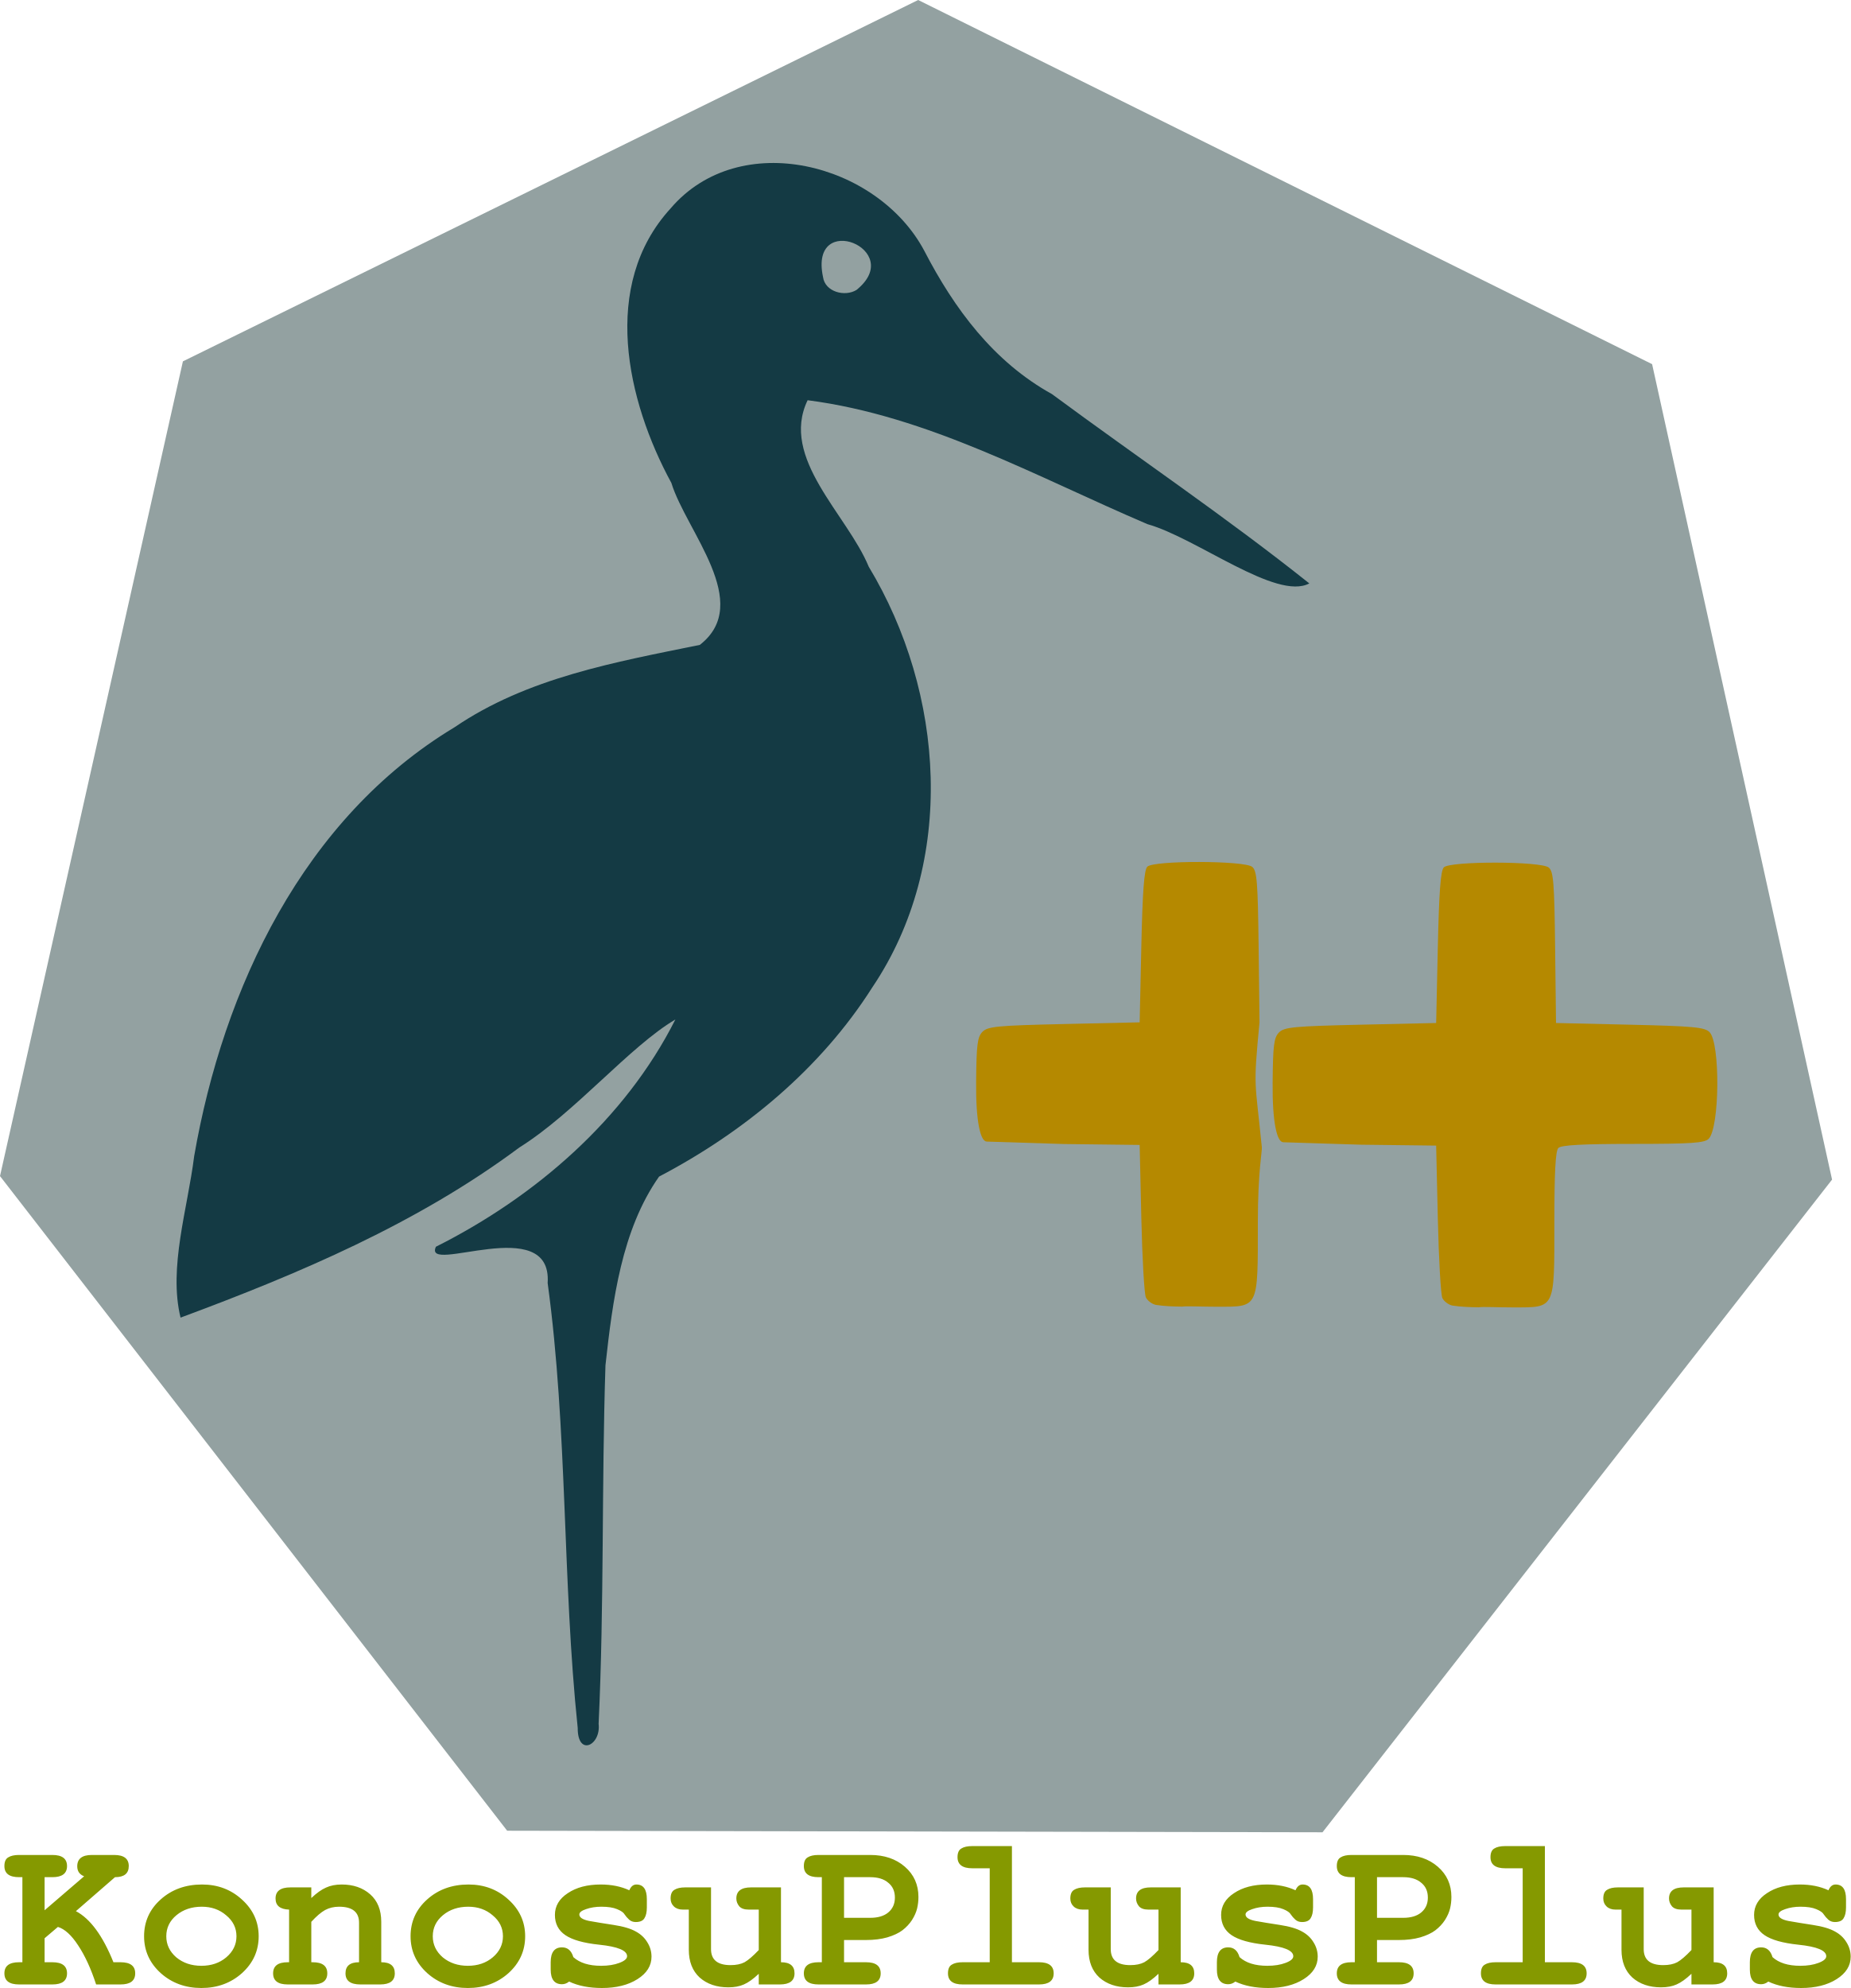
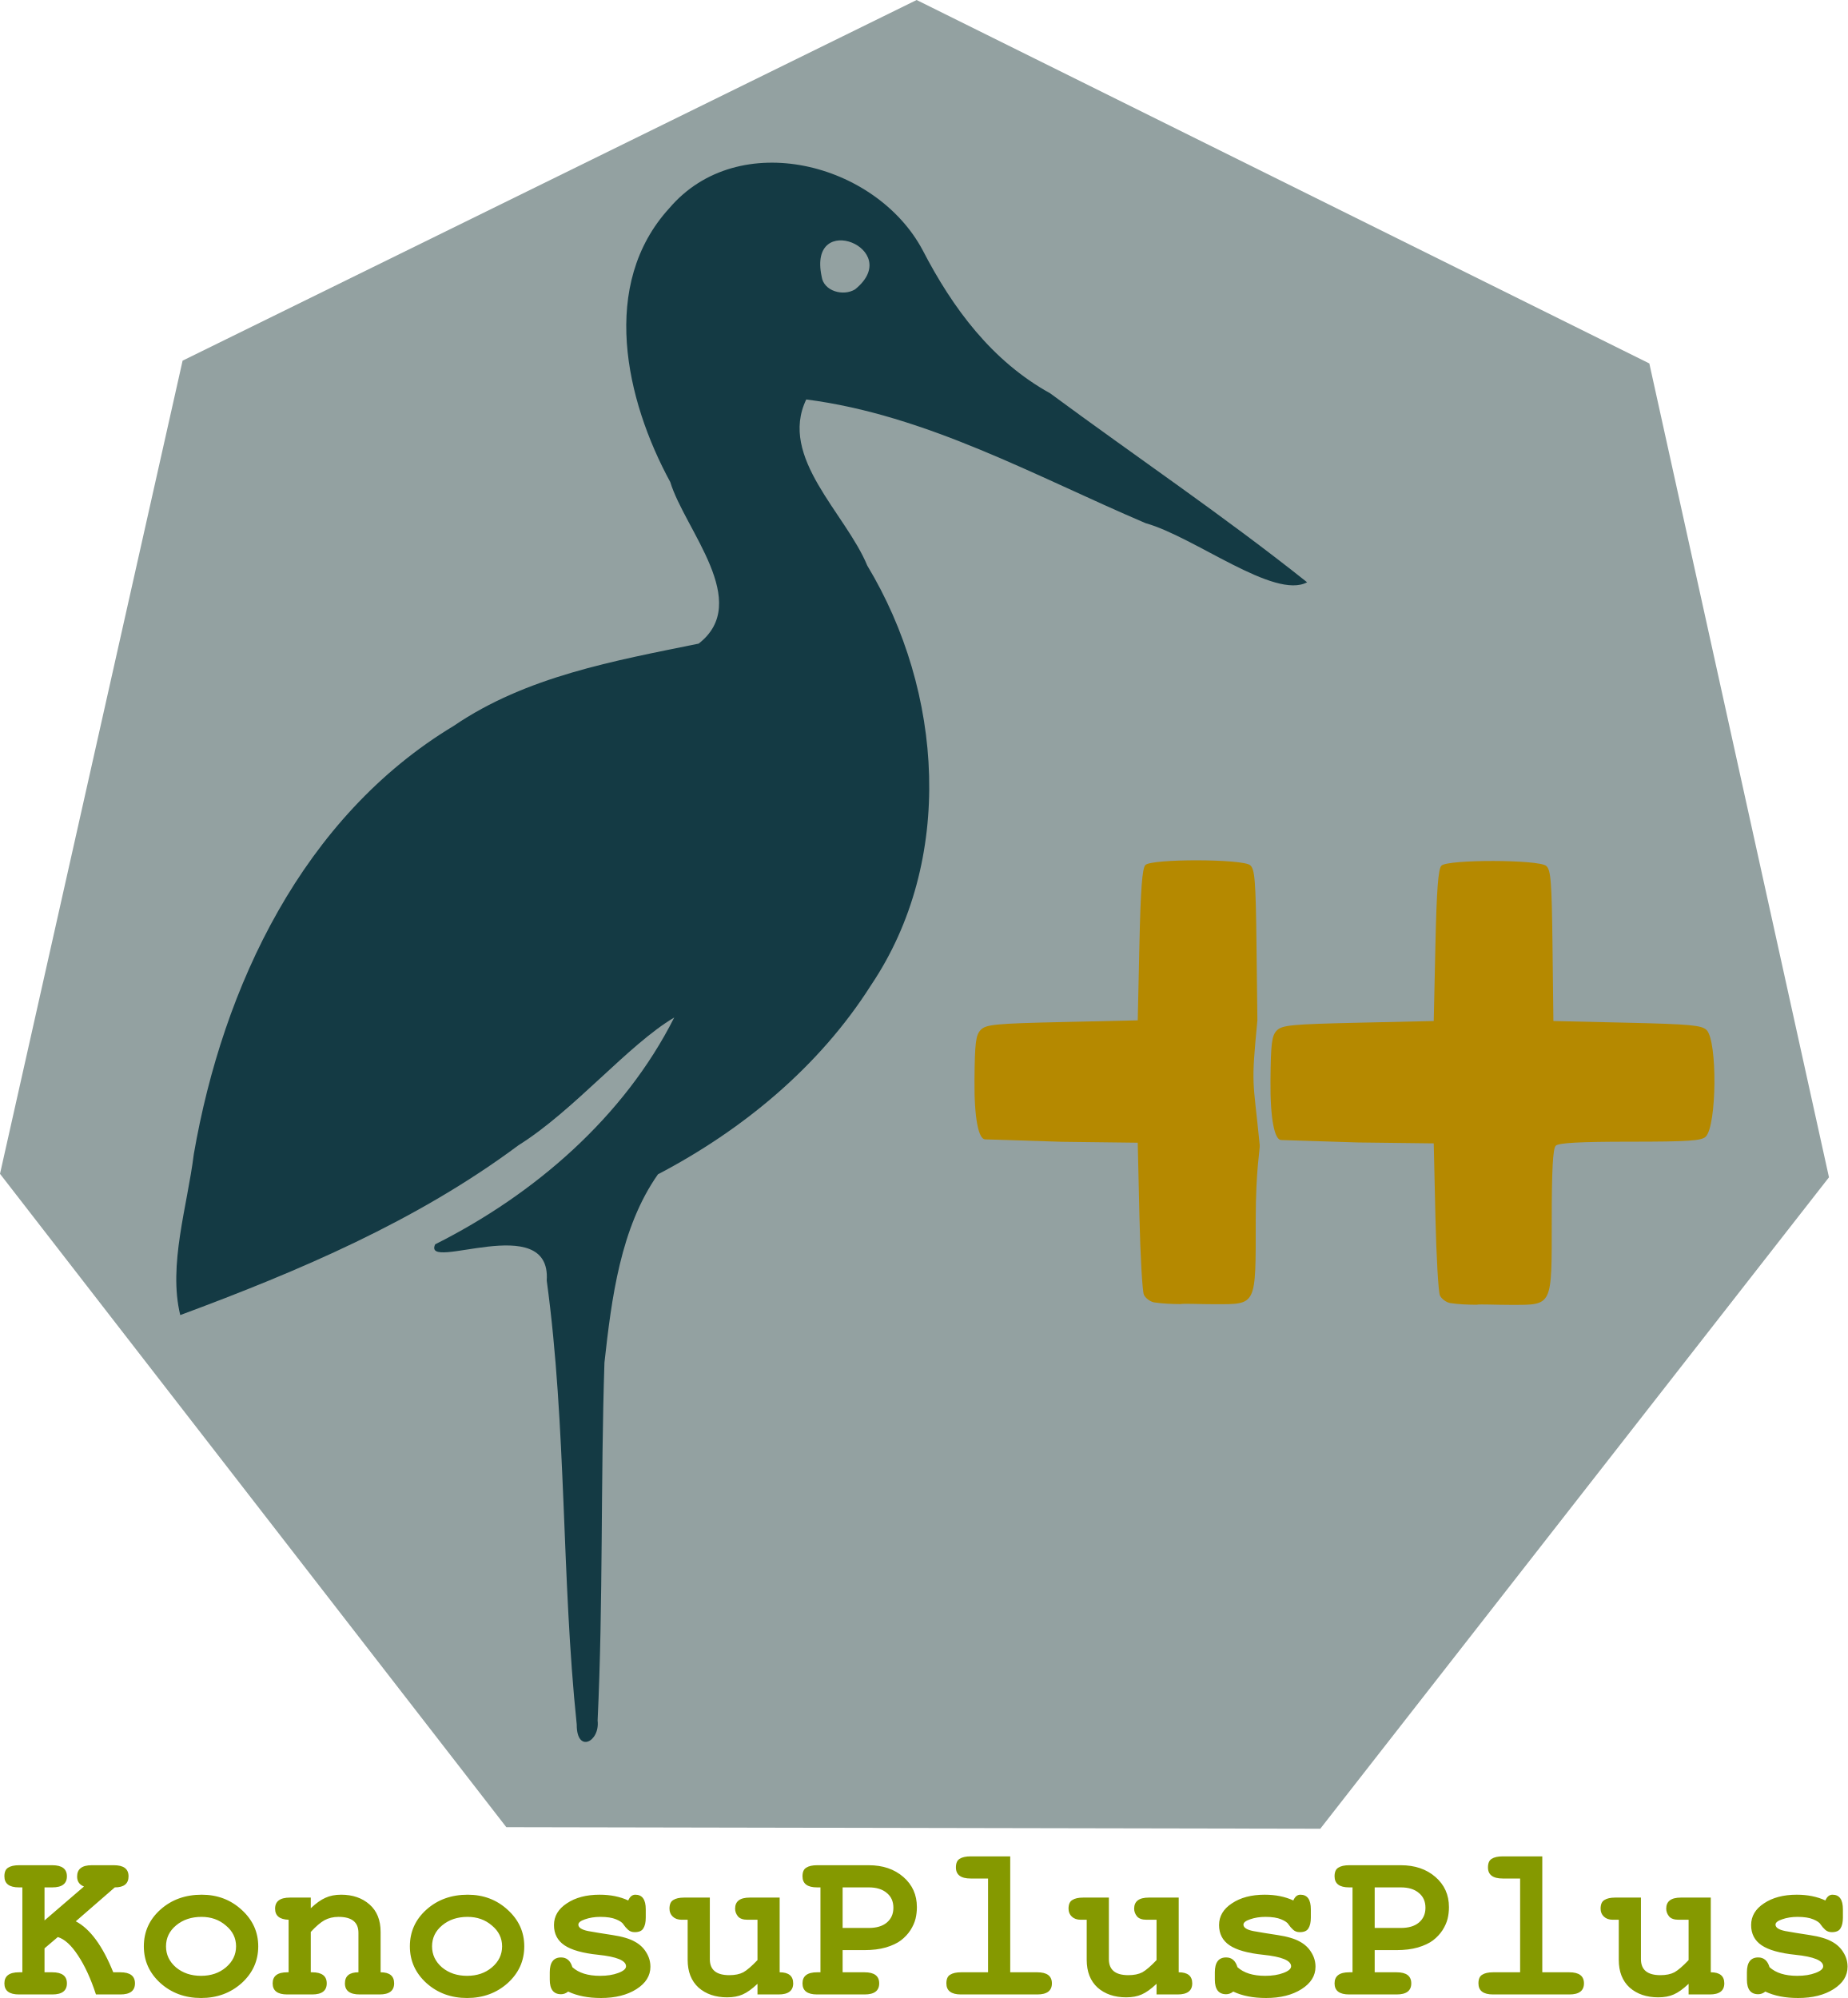
- <svg xmlns="http://www.w3.org/2000/svg" version="1.1" id="svg1" width="1333.414" height="1432.18" viewBox="0 0 1333.414 1432.18">
+ <svg xmlns="http://www.w3.org/2000/svg" version="1.1" id="svg1" width="1333.414" height="1442.18" viewBox="0 0 1333.414 1442.18">
  <defs id="defs1">
    <rect x="274.578" y="1738.155" width="1735.636" height="302.288" id="rect3746" />
    <rect x="641.249" y="1781.248" width="689.343" height="206.625" id="rect3745" />
    <rect x="236.792" y="1647.469" width="1113.427" height="347.631" id="rect3744" />
    <rect x="166.258" y="1692.812" width="1869.146" height="261.983" id="rect3743" />
    <rect x="-418.165" y="1718.002" width="665.033" height="272.059" id="rect3742" />
  </defs>
  <path style="fill:#93a1a1;fill-opacity:1" id="path3741" d="M -307.326,1304.876 -962.907,479.655 -726.471,-547.415 223.94,-1002.931 1172.648,-543.878 1405.256,484.066 746.606,1306.839 Z" transform="matrix(0.5573941,0,0,0.5714856,536.7187,573.1605)" />
  <g id="g1" transform="translate(-378.8536,-284.451)">
    <path style="fill:#002b36;fill-opacity:0.867;stroke-width:1.781" d="m 795.094,1529.272 c -11.134,-106.482 -7.183,-214.314 -21.657,-320.51 3.437,-51.165 -90.16,-5.365 -80.507,-26.145 71.47,-35.877 136.243,-91.762 172.53,-163.716 -33.155,19.57 -72.504,67.303 -112.419,92.215 -73.525,54.794 -158.675,90.871 -244.099,122.571 -8.818,-36.071 5.094,-78.433 9.792,-116.213 21.04,-121.32 78.808,-243.562 187.593,-309.082 52.528,-35.803 115.93,-46.949 176.747,-59.36 38.756,-30.073 -9.864,-81.94 -20.489,-116.649 -32.28,-59.32 -51.079,-142.588 -0.602,-197.742 49.751,-58.399 149.122,-32.886 182.796,30.435 21.683,41.872 49.929,79.995 92.02,103.29 61.679,45.588 125.479,88.621 185.413,136.383 -23.638,12.701 -81.186,-32.757 -116.622,-42.69 -79.692,-33.997 -158.147,-78.1 -244.85,-89.278 -20.136,41.866 28.443,82.143 44.038,119.923 54.762,90.81 63.365,212.819 2.594,303.029 -37.232,58.677 -92.555,104.343 -153.662,136.352 -27.078,38.483 -33.492,89.653 -38.617,135.912 -2.806,86.069 -0.89,172.499 -4.933,258.313 1.811,15.49 -15.168,23.951 -15.066,2.962 z M 995.944,493.336 c 36.225,-29.212 -34.316,-57.725 -24.111,-9.359 1.434,10.779 15.738,14.501 24.111,9.359 z" id="path3739" />
    <path style="color:#000000;font-style:normal;font-variant:normal;font-weight:normal;font-stretch:normal;font-size:medium;line-height:normal;font-family:sans-serif;font-variant-ligatures:normal;font-variant-position:normal;font-variant-caps:normal;font-variant-numeric:normal;font-variant-alternates:normal;font-variant-east-asian:normal;font-feature-settings:normal;font-variation-settings:normal;text-indent:0;text-align:start;text-decoration-line:none;text-decoration-style:solid;text-decoration-color:#000000;letter-spacing:normal;word-spacing:normal;text-transform:none;writing-mode:lr-tb;direction:ltr;text-orientation:mixed;dominant-baseline:auto;baseline-shift:baseline;text-anchor:start;white-space:normal;shape-padding:0;shape-margin:0;inline-size:0;clip-rule:nonzero;display:inline;overflow:visible;visibility:visible;isolation:auto;mix-blend-mode:normal;color-interpolation:sRGB;color-interpolation-filters:linearRGB;solid-color:#000000;solid-opacity:1;vector-effect:none;fill:#b58900;fill-opacity:1;fill-rule:nonzero;stroke:none;stroke-width:0.963;stroke-linecap:butt;stroke-linejoin:miter;stroke-miterlimit:4;stroke-dasharray:none;stroke-dashoffset:0;stroke-opacity:1;-inkscape-stroke:none;color-rendering:auto;image-rendering:auto;shape-rendering:auto;text-rendering:auto;enable-background:accumulate;stop-color:#000000;stop-opacity:1" d="m 1211.633,1224.507 c -2.823,-0.611 -6.058,-3.052 -7.189,-5.425 -1.131,-2.373 -2.599,-28.051 -3.263,-57.062 l -1.207,-52.747 -54.435,-0.659 -55.756,-1.759 c -4.62,-0.146 -7.884,-14.771 -7.635,-42.801 0.24,-27.076 0.928,-32.549 4.561,-36.268 3.778,-3.869 10.645,-4.524 58.772,-5.607 l 54.493,-1.227 1.199,-54.47 c 0.883,-40.104 2.023,-55.31 4.322,-57.654 4.536,-4.625 70.161,-4.499 75.628,0.145 3.372,2.864 4.009,10.912 4.564,57.654 l 0.645,54.325 c -4.655,48.659 -3.229,40.642 1.679,90.038 0.29,2.924 -2.878,17.555 -2.878,53.974 0,62.587 0.85,60.826 -29.386,60.877 -10.885,0.018 -22.373,-0.614 -25.012,-0.086 -6.348,-0.069 -12.788,-0.264 -19.102,-1.248 z" id="path3740" />
    <path style="color:#000000;font-style:normal;font-variant:normal;font-weight:normal;font-stretch:normal;font-size:medium;line-height:normal;font-family:sans-serif;font-variant-ligatures:normal;font-variant-position:normal;font-variant-caps:normal;font-variant-numeric:normal;font-variant-alternates:normal;font-variant-east-asian:normal;font-feature-settings:normal;font-variation-settings:normal;text-indent:0;text-align:start;text-decoration-line:none;text-decoration-style:solid;text-decoration-color:#000000;letter-spacing:normal;word-spacing:normal;text-transform:none;writing-mode:lr-tb;direction:ltr;text-orientation:mixed;dominant-baseline:auto;baseline-shift:baseline;text-anchor:start;white-space:normal;shape-padding:0;shape-margin:0;inline-size:0;clip-rule:nonzero;display:inline;overflow:visible;visibility:visible;isolation:auto;mix-blend-mode:normal;color-interpolation:sRGB;color-interpolation-filters:linearRGB;solid-color:#000000;solid-opacity:1;vector-effect:none;fill:#b58900;fill-opacity:1;fill-rule:nonzero;stroke:none;stroke-width:0.963;stroke-linecap:butt;stroke-linejoin:miter;stroke-miterlimit:4;stroke-dasharray:none;stroke-dashoffset:0;stroke-opacity:1;-inkscape-stroke:none;color-rendering:auto;image-rendering:auto;shape-rendering:auto;text-rendering:auto;enable-background:accumulate;stop-color:#000000" d="m 1425.263,1224.988 c -2.823,-0.61 -6.058,-3.051 -7.189,-5.424 -1.131,-2.373 -2.599,-28.051 -3.263,-57.062 l -1.207,-52.747 -54.434,-0.659 -55.756,-1.759 c -4.62,-0.146 -7.884,-14.771 -7.635,-42.801 0.24,-27.076 0.928,-32.549 4.561,-36.268 3.778,-3.869 10.645,-4.524 58.772,-5.607 l 54.493,-1.227 1.199,-54.47 c 0.883,-40.104 2.023,-55.31 4.322,-57.654 4.536,-4.625 70.161,-4.499 75.628,0.145 3.372,2.864 4.009,10.912 4.564,57.654 l 0.645,54.325 53.294,1.227 c 45.687,1.052 53.869,1.815 57.322,5.352 7.817,8.007 7.317,68.726 -0.634,76.858 -2.945,3.011 -12.572,3.658 -54.5,3.658 -36.409,0 -51.745,0.839 -53.803,2.944 -2.054,2.101 -2.878,17.555 -2.878,53.974 0,62.587 0.85,60.826 -29.386,60.877 -10.885,0.018 -22.373,-0.614 -25.012,-0.086 -6.348,-0.069 -12.788,-0.264 -19.102,-1.248 z" id="path3740-5" />
    <text xml:space="preserve" id="text3742" style="text-align:start;writing-mode:lr-tb;direction:ltr;white-space:pre;shape-inside:url(#rect3742);display:inline;fill:#88b763;fill-opacity:1" />
    <text xml:space="preserve" id="text3743" style="text-align:start;writing-mode:lr-tb;direction:ltr;white-space:pre;shape-inside:url(#rect3743);display:inline;fill:#88b763;fill-opacity:1" />
    <text xml:space="preserve" id="text3744" style="text-align:start;writing-mode:lr-tb;direction:ltr;white-space:pre;shape-inside:url(#rect3744);display:inline;fill:#88b763;fill-opacity:1" />
    <text xml:space="preserve" id="text3745" style="text-align:start;writing-mode:lr-tb;direction:ltr;white-space:pre;shape-inside:url(#rect3745);display:inline;fill:#88b763;fill-opacity:1" />
-     <path d="m 311.218,1792.874 q 10.56,0 10.56,8 0,8 -10.56,8 h -5.6 v 23.84 l 28.48,-24.48 q -4.96,-1.92 -4.96,-7.2 0,-8.16 10.56,-8.16 h 16 q 10.56,0 10.56,8 0,8 -9.92,8 l -28.16,24.48 q 15.52,8.16 27.04,36.8 h 5.12 q 10.56,0 10.56,8 0,8 -10.56,8 h -17.6 q -5.6,-17.12 -12.96,-28.16 -7.2,-11.04 -14.56,-13.28 l -9.6,8.16 v 17.28 h 5.6 q 10.56,0 10.56,8 0,8 -10.56,8 h -24 q -10.56,0 -10.56,-8 0,-8 10.56,-8 h 2.4 v -61.28 h -2.4 q -10.56,0 -10.56,-8 0,-4.64 2.72,-6.24 2.72,-1.76 7.84,-1.76 z m 107.84,21.28 q 16.96,0 28.8,10.88 12,10.88 12,26.4 0,15.68 -12,26.56 -12,10.72 -29.28,10.72 -17.28,0 -29.28,-10.72 -12,-10.88 -12,-26.56 0,-15.84 12,-26.56 12,-10.72 29.76,-10.72 z m -0.16,16 q -10.88,0 -18.24,6.08 -7.36,6.08 -7.36,15.2 0,8.96 7.2,15.2 7.36,6.08 18.08,6.08 10.72,0 17.92,-6.08 7.36,-6.24 7.36,-15.2 0,-8.96 -7.36,-15.04 -7.2,-6.24 -17.6,-6.24 z m 61.92,56 q -10.56,0 -10.56,-8 0,-8 10.56,-8 h 0.96 v -37.92 q -9.76,-0.32 -9.76,-8 0,-8 10.72,-8 h 15.04 v 7.68 q 5.76,-5.44 10.56,-7.52 4.8,-2.24 11.36,-2.24 12.48,0 20.48,7.04 8,7.04 8,19.84 v 29.12 q 9.76,0 9.76,8 0,8 -10.56,8 h -14.24 q -10.72,0 -10.72,-8 0,-8 9.76,-8 v -28.48 q 0,-11.52 -14.4,-11.52 -5.6,0 -10.08,2.4 -4.32,2.4 -9.92,8.48 v 29.12 h 0.96 q 10.56,0 10.56,8 0,8 -10.56,8 z m 130.24,-72 q 16.96,0 28.8,10.88 12,10.88 12,26.4 0,15.68 -12,26.56 -12,10.72 -29.28,10.72 -17.28,0 -29.28,-10.72 -12,-10.88 -12,-26.56 0,-15.84 12,-26.56 12,-10.72 29.76,-10.72 z m -0.16,16 q -10.88,0 -18.24,6.08 -7.36,6.08 -7.36,15.2 0,8.96 7.2,15.2 7.36,6.08 18.08,6.08 10.72,0 17.92,-6.08 7.36,-6.24 7.36,-15.2 0,-8.96 -7.36,-15.04 -7.2,-6.24 -17.6,-6.24 z m 128.64,0.48 q 0,5.12 -1.76,7.84 -1.6,2.72 -6.24,2.72 -2.88,0 -4.8,-1.76 -1.92,-1.76 -3.2,-3.68 -1.12,-2.08 -5.44,-3.84 -4.16,-1.76 -11.36,-1.76 -6.08,0 -11.04,1.76 -4.8,1.6 -4.8,3.84 0,3.2 7.04,4.64 7.04,1.28 17.6,2.88 10.56,1.6 16.16,4.8 5.28,2.88 8.16,7.68 3.04,4.8 3.04,10.4 0,9.76 -10.08,16.16 -10.08,6.4 -25.6,6.4 -13.92,0 -23.68,-4.64 -2.4,1.92 -5.12,1.92 -8.16,0 -8.16,-10.56 v -5.28 q 0,-10.72 8.16,-10.72 6.08,0 8.16,7.04 6.88,6.24 20,6.24 7.68,0 13.12,-2.08 5.6,-2.08 5.6,-4.8 0,-6.24 -20.16,-8.32 -16.8,-1.76 -24.32,-6.88 -7.52,-5.12 -7.52,-14.56 0,-9.6 9.28,-15.68 9.28,-6.24 23.68,-6.24 11.68,0 20.64,4.16 1.76,-4.16 5.12,-4.16 7.52,0 7.52,10.56 z m 73.44,1.6 q -4.8,0 -6.88,-2.4 -2.08,-2.56 -2.08,-5.6 0,-8 10.56,-8 h 21.6 v 53.92 q 9.76,0 9.76,8 0,8 -10.56,8 h -15.2 v -7.68 q -5.92,5.6 -10.72,7.68 -4.64,2.08 -11.2,2.08 -12.64,0 -20.64,-7.04 -7.84,-7.2 -7.84,-20 v -28.96 h -4.32 q -4,0 -6.4,-2.24 -2.4,-2.24 -2.4,-5.76 0,-4.64 2.72,-6.24 2.72,-1.76 7.84,-1.76 h 18.56 v 44.48 q 0,11.52 14.08,11.52 6.08,0 10.08,-2.08 4,-2.24 10.24,-8.8 v -29.12 h -5.6 z m 122.24,-9.12 q 0,4.32 -0.96,8.32 -0.96,4 -3.68,8.32 -2.72,4.16 -6.88,7.36 -4,3.04 -10.88,5.12 -6.72,1.92 -15.52,1.92 h -15.68 v 16 h 15.84 q 10.56,0 10.56,8 0,8 -10.56,8 h -34.24 q -10.56,0 -10.56,-8 0,-8 10.56,-8 h 2.4 v -61.28 h -2.4 q -10.56,0 -10.56,-8 0,-4.64 2.72,-6.24 2.72,-1.76 7.84,-1.76 h 37.28 q 15.2,0 24.96,8.48 9.76,8.48 9.76,21.76 z m -53.6,-14.24 v 29.28 h 18.88 q 8.32,0 12.96,-3.84 4.8,-4 4.8,-10.72 0,-6.88 -4.8,-10.72 -4.64,-4 -12.96,-4 z m 81.76,-14.4 q 0,-4.64 2.72,-6.24 2.72,-1.76 8,-1.76 h 28.48 v 83.68 h 19.52 q 10.56,0 10.56,8 0,8 -10.56,8 h -55.04 q -10.56,0 -10.56,-8 0,-4.64 2.72,-6.24 2.72,-1.76 7.84,-1.76 h 19.52 v -67.68 h -12.48 q -10.72,0 -10.72,-8 z m 137.6,37.76 q -4.8,0 -6.88,-2.4 -2.08,-2.56 -2.08,-5.6 0,-8 10.56,-8 h 21.6 v 53.92 q 9.76,0 9.76,8 0,8 -10.56,8 h -15.2 v -7.68 q -5.92,5.6 -10.72,7.68 -4.64,2.08 -11.2,2.08 -12.64,0 -20.64,-7.04 -7.84,-7.2 -7.84,-20 v -28.96 h -4.32 q -4,0 -6.4,-2.24 -2.4,-2.24 -2.4,-5.76 0,-4.64 2.72,-6.24 2.72,-1.76 7.84,-1.76 h 18.56 v 44.48 q 0,11.52 14.08,11.52 6.08,0 10.08,-2.08 4,-2.24 10.24,-8.8 v -29.12 h -5.6 z m 118.56,-1.6 q 0,5.12 -1.76,7.84 -1.6,2.72 -6.24,2.72 -2.88,0 -4.8,-1.76 -1.92,-1.76 -3.2,-3.68 -1.12,-2.08 -5.44,-3.84 -4.16,-1.76 -11.36,-1.76 -6.08,0 -11.04,1.76 -4.8,1.6 -4.8,3.84 0,3.2 7.04,4.64 7.04,1.28 17.6,2.88 10.56,1.6 16.16,4.8 5.28,2.88 8.16,7.68 3.04,4.8 3.04,10.4 0,9.76 -10.08,16.16 -10.08,6.4 -25.6,6.4 -13.92,0 -23.68,-4.64 -2.4,1.92 -5.12,1.92 -8.16,0 -8.16,-10.56 v -5.28 q 0,-10.72 8.16,-10.72 6.08,0 8.16,7.04 6.88,6.24 20,6.24 7.68,0 13.12,-2.08 5.6,-2.08 5.6,-4.8 0,-6.24 -20.16,-8.32 -16.8,-1.76 -24.32,-6.88 -7.52,-5.12 -7.52,-14.56 0,-9.6 9.28,-15.68 9.28,-6.24 23.68,-6.24 11.68,0 20.64,4.16 1.76,-4.16 5.12,-4.16 7.52,0 7.52,10.56 z m 99.68,-7.52 q 0,4.32 -0.96,8.32 -0.96,4 -3.68,8.32 -2.72,4.16 -6.88,7.36 -4,3.04 -10.88,5.12 -6.72,1.92 -15.52,1.92 h -15.68 v 16 h 15.84 q 10.56,0 10.56,8 0,8 -10.56,8 h -34.24 q -10.56,0 -10.56,-8 0,-8 10.56,-8 h 2.4 v -61.28 h -2.4 q -10.56,0 -10.56,-8 0,-4.64 2.72,-6.24 2.72,-1.76 7.84,-1.76 h 37.28 q 15.2,0 24.96,8.48 9.76,8.48 9.76,21.76 z m -53.6,-14.24 v 29.28 h 18.88 q 8.32,0 12.96,-3.84 4.8,-4 4.8,-10.72 0,-6.88 -4.8,-10.72 -4.64,-4 -12.96,-4 z m 81.76,-14.4 q 0,-4.64 2.72,-6.24 2.72,-1.76 8,-1.76 h 28.48 v 83.68 h 19.52 q 10.56,0 10.56,8 0,8 -10.56,8 h -55.04 q -10.56,0 -10.56,-8 0,-4.64 2.72,-6.24 2.72,-1.76 7.84,-1.76 h 19.52 v -67.68 h -12.48 q -10.72,0 -10.72,-8 z m 137.6,37.76 q -4.8,0 -6.88,-2.4 -2.08,-2.56 -2.08,-5.6 0,-8 10.56,-8 h 21.6 v 53.92 q 9.76,0 9.76,8 0,8 -10.56,8 h -15.2 v -7.68 q -5.92,5.6 -10.72,7.68 -4.64,2.08 -11.2,2.08 -12.64,0 -20.64,-7.04 -7.84,-7.2 -7.84,-20 v -28.96 h -4.32 q -4,0 -6.4,-2.24 -2.4,-2.24 -2.4,-5.76 0,-4.64 2.72,-6.24 2.72,-1.76 7.84,-1.76 h 18.56 v 44.48 q 0,11.52 14.08,11.52 6.08,0 10.08,-2.08 4,-2.24 10.24,-8.8 v -29.12 h -5.6 z m 118.56,-1.6 q 0,5.12 -1.76,7.84 -1.6,2.72 -6.24,2.72 -2.88,0 -4.8,-1.76 -1.92,-1.76 -3.2,-3.68 -1.12,-2.08 -5.44,-3.84 -4.16,-1.76 -11.36,-1.76 -6.08,0 -11.04,1.76 -4.8,1.6 -4.8,3.84 0,3.2 7.04,4.64 7.04,1.28 17.6,2.88 10.56,1.6 16.16,4.8 5.28,2.88 8.16,7.68 3.04,4.8 3.04,10.4 0,9.76 -10.08,16.16 -10.08,6.4 -25.6,6.4 -13.92,0 -23.68,-4.64 -2.4,1.92 -5.12,1.92 -8.16,0 -8.16,-10.56 v -5.28 q 0,-10.72 8.16,-10.72 6.08,0 8.16,7.04 6.88,6.24 20,6.24 7.68,0 13.12,-2.08 5.6,-2.08 5.6,-4.8 0,-6.24 -20.16,-8.32 -16.8,-1.76 -24.32,-6.88 -7.52,-5.12 -7.52,-14.56 0,-9.6 9.28,-15.68 9.28,-6.24 23.68,-6.24 11.68,0 20.64,4.16 1.76,-4.16 5.12,-4.16 7.52,0 7.52,10.56 z" id="text3746" style="font-weight:bold;font-size:160px;font-family:FreeMono;-inkscape-font-specification:'FreeMono, Bold';white-space:pre;fill:#859900" transform="translate(105.3685,-172.0835)" aria-label="KonosuPlusPlus" />
+     <path d="m 416.587,1630.791 q 10.56,0 10.56,8 0,8 -10.56,8 h -5.6 v 23.84 l 28.48,-24.48 q -4.96,-1.92 -4.96,-7.2 0,-8.16 10.56,-8.16 h 16 q 10.56,0 10.56,8 0,8 -9.92,8 l -28.16,24.48 q 15.52,8.16 27.04,36.8 h 5.12 q 10.56,0 10.56,8 0,8 -10.56,8 h -17.6 q -5.6,-17.12 -12.96,-28.16 -7.2,-11.04 -14.56,-13.28 l -9.6,8.16 v 17.28 h 5.6 q 10.56,0 10.56,8 0,8 -10.56,8 h -24 q -10.56,0 -10.56,-8 0,-8 10.56,-8 h 2.4 v -61.28 h -2.4 q -10.56,0 -10.56,-8 0,-4.64 2.72,-6.24 2.72,-1.76 7.84,-1.76 z m 107.84,21.28 q 16.96,0 28.8,10.88 12,10.88 12,26.4 0,15.68 -12,26.56 -12,10.72 -29.28,10.72 -17.28,0 -29.28,-10.72 -12,-10.88 -12,-26.56 0,-15.84 12,-26.56 12,-10.72 29.76,-10.72 z m -0.16,16 q -10.88,0 -18.24,6.08 -7.36,6.08 -7.36,15.2 0,8.96 7.2,15.2 7.36,6.08 18.08,6.08 10.72,0 17.92,-6.08 7.36,-6.24 7.36,-15.2 0,-8.96 -7.36,-15.04 -7.2,-6.24 -17.6,-6.24 z m 61.92,56 q -10.56,0 -10.56,-8 0,-8 10.56,-8 h 0.96 v -37.92 q -9.76,-0.32 -9.76,-8 0,-8 10.72,-8 h 15.04 v 7.68 q 5.76,-5.44 10.56,-7.52 4.8,-2.24 11.36,-2.24 12.48,0 20.48,7.04 8,7.04 8,19.84 v 29.12 q 9.76,0 9.76,8 0,8 -10.56,8 h -14.24 q -10.72,0 -10.72,-8 0,-8 9.76,-8 v -28.48 q 0,-11.52 -14.4,-11.52 -5.6,0 -10.08,2.4 -4.32,2.4 -9.92,8.48 v 29.12 h 0.96 q 10.56,0 10.56,8 0,8 -10.56,8 z m 130.24,-72 q 16.96,0 28.8,10.88 12,10.88 12,26.4 0,15.68 -12,26.56 -12,10.72 -29.28,10.72 -17.28,0 -29.28,-10.72 -12,-10.88 -12,-26.56 0,-15.84 12,-26.56 12,-10.72 29.76,-10.72 z m -0.16,16 q -10.88,0 -18.24,6.08 -7.36,6.08 -7.36,15.2 0,8.96 7.2,15.2 7.36,6.08 18.08,6.08 10.72,0 17.92,-6.08 7.36,-6.24 7.36,-15.2 0,-8.96 -7.36,-15.04 -7.2,-6.24 -17.6,-6.24 z m 128.64,0.48 q 0,5.12 -1.76,7.84 -1.6,2.72 -6.24,2.72 -2.88,0 -4.8,-1.76 -1.92,-1.76 -3.2,-3.68 -1.12,-2.08 -5.44,-3.84 -4.16,-1.76 -11.36,-1.76 -6.08,0 -11.04,1.76 -4.8,1.6 -4.8,3.84 0,3.2 7.04,4.64 7.04,1.28 17.6,2.88 10.56,1.6 16.16,4.8 5.28,2.88 8.16,7.68 3.04,4.8 3.04,10.4 0,9.76 -10.08,16.16 -10.08,6.4 -25.6,6.4 -13.92,0 -23.68,-4.64 -2.4,1.92 -5.12,1.92 -8.16,0 -8.16,-10.56 v -5.28 q 0,-10.72 8.16,-10.72 6.08,0 8.16,7.04 6.88,6.24 20,6.24 7.68,0 13.12,-2.08 5.6,-2.08 5.6,-4.8 0,-6.24 -20.16,-8.32 -16.8,-1.76 -24.32,-6.88 -7.52,-5.12 -7.52,-14.56 0,-9.6 9.28,-15.68 9.28,-6.24 23.68,-6.24 11.68,0 20.64,4.16 1.76,-4.16 5.12,-4.16 7.52,0 7.52,10.56 z m 73.44,1.6 q -4.8,0 -6.88,-2.4 -2.08,-2.56 -2.08,-5.6 0,-8 10.56,-8 h 21.6 v 53.92 q 9.76,0 9.76,8 0,8 -10.56,8 h -15.2 v -7.68 q -5.92,5.6 -10.72,7.68 -4.64,2.08 -11.2,2.08 -12.64,0 -20.64,-7.04 -7.84,-7.2 -7.84,-20 v -28.96 h -4.32 q -4,0 -6.4,-2.24 -2.4,-2.24 -2.4,-5.76 0,-4.64 2.72,-6.24 2.72,-1.76 7.84,-1.76 h 18.56 v 44.48 q 0,11.52 14.08,11.52 6.08,0 10.08,-2.08 4,-2.24 10.24,-8.8 v -29.12 h -5.6 z m 122.24,-9.12 q 0,4.32 -0.96,8.32 -0.96,4 -3.68,8.32 -2.72,4.16 -6.88,7.36 -4,3.04 -10.88,5.12 -6.72,1.92 -15.52,1.92 h -15.68 v 16 h 15.84 q 10.56,0 10.56,8 0,8 -10.56,8 h -34.24 q -10.56,0 -10.56,-8 0,-8 10.56,-8 h 2.4 v -61.28 h -2.4 q -10.56,0 -10.56,-8 0,-4.64 2.72,-6.24 2.72,-1.76 7.84,-1.76 h 37.28 q 15.2,0 24.96,8.48 9.76,8.48 9.76,21.76 z m -53.6,-14.24 v 29.28 h 18.88 q 8.32,0 12.96,-3.84 4.8,-4 4.8,-10.72 0,-6.88 -4.8,-10.72 -4.64,-4 -12.96,-4 z m 81.76,-14.4 q 0,-4.64 2.72,-6.24 2.72,-1.76 8,-1.76 h 28.48 v 83.68 h 19.52 q 10.56,0 10.56,8 0,8 -10.56,8 h -55.04 q -10.56,0 -10.56,-8 0,-4.64 2.72,-6.24 2.72,-1.76 7.84,-1.76 h 19.52 v -67.68 h -12.48 q -10.72,0 -10.72,-8 z m 137.6,37.76 q -4.8,0 -6.88,-2.4 -2.08,-2.56 -2.08,-5.6 0,-8 10.56,-8 h 21.6 v 53.92 q 9.76,0 9.76,8 0,8 -10.56,8 h -15.2 v -7.68 q -5.92,5.6 -10.72,7.68 -4.64,2.08 -11.2,2.08 -12.64,0 -20.64,-7.04 -7.84,-7.2 -7.84,-20 v -28.96 h -4.32 q -4,0 -6.4,-2.24 -2.4,-2.24 -2.4,-5.76 0,-4.64 2.72,-6.24 2.72,-1.76 7.84,-1.76 h 18.56 v 44.48 q 0,11.52 14.08,11.52 6.08,0 10.08,-2.08 4,-2.24 10.24,-8.8 v -29.12 h -5.6 z m 118.56,-1.6 q 0,5.12 -1.76,7.84 -1.6,2.72 -6.24,2.72 -2.88,0 -4.8,-1.76 -1.92,-1.76 -3.2,-3.68 -1.12,-2.08 -5.44,-3.84 -4.16,-1.76 -11.36,-1.76 -6.08,0 -11.04,1.76 -4.8,1.6 -4.8,3.84 0,3.2 7.04,4.64 7.04,1.28 17.6,2.88 10.56,1.6 16.16,4.8 5.28,2.88 8.16,7.68 3.04,4.8 3.04,10.4 0,9.76 -10.08,16.16 -10.08,6.4 -25.6,6.4 -13.92,0 -23.68,-4.64 -2.4,1.92 -5.12,1.92 -8.16,0 -8.16,-10.56 v -5.28 q 0,-10.72 8.16,-10.72 6.08,0 8.16,7.04 6.88,6.24 20,6.24 7.68,0 13.12,-2.08 5.6,-2.08 5.6,-4.8 0,-6.24 -20.16,-8.32 -16.8,-1.76 -24.32,-6.88 -7.52,-5.12 -7.52,-14.56 0,-9.6 9.28,-15.68 9.28,-6.24 23.68,-6.24 11.68,0 20.64,4.16 1.76,-4.16 5.12,-4.16 7.52,0 7.52,10.56 z m 99.68,-7.52 q 0,4.32 -0.96,8.32 -0.96,4 -3.68,8.32 -2.72,4.16 -6.88,7.36 -4,3.04 -10.88,5.12 -6.72,1.92 -15.52,1.92 h -15.68 v 16 h 15.84 q 10.56,0 10.56,8 0,8 -10.56,8 h -34.24 q -10.56,0 -10.56,-8 0,-8 10.56,-8 h 2.4 v -61.28 h -2.4 q -10.56,0 -10.56,-8 0,-4.64 2.72,-6.24 2.72,-1.76 7.84,-1.76 h 37.28 q 15.2,0 24.96,8.48 9.76,8.48 9.76,21.76 z m -53.6,-14.24 v 29.28 h 18.88 q 8.32,0 12.96,-3.84 4.8,-4 4.8,-10.72 0,-6.88 -4.8,-10.72 -4.64,-4 -12.96,-4 z m 81.76,-14.4 q 0,-4.64 2.72,-6.24 2.72,-1.76 8,-1.76 h 28.48 v 83.68 h 19.52 q 10.56,0 10.56,8 0,8 -10.56,8 h -55.04 q -10.56,0 -10.56,-8 0,-4.64 2.72,-6.24 2.72,-1.76 7.84,-1.76 h 19.52 v -67.68 h -12.48 q -10.72,0 -10.72,-8 z m 137.6,37.76 q -4.8,0 -6.88,-2.4 -2.08,-2.56 -2.08,-5.6 0,-8 10.56,-8 h 21.6 v 53.92 q 9.76,0 9.76,8 0,8 -10.56,8 h -15.2 v -7.68 q -5.92,5.6 -10.72,7.68 -4.64,2.08 -11.2,2.08 -12.64,0 -20.64,-7.04 -7.84,-7.2 -7.84,-20 v -28.96 h -4.32 q -4,0 -6.4,-2.24 -2.4,-2.24 -2.4,-5.76 0,-4.64 2.72,-6.24 2.72,-1.76 7.84,-1.76 h 18.56 v 44.48 q 0,11.52 14.08,11.52 6.08,0 10.08,-2.08 4,-2.24 10.24,-8.8 v -29.12 h -5.6 z m 118.56,-1.6 q 0,5.12 -1.76,7.84 -1.6,2.72 -6.24,2.72 -2.88,0 -4.8,-1.76 -1.92,-1.76 -3.2,-3.68 -1.12,-2.08 -5.44,-3.84 -4.16,-1.76 -11.36,-1.76 -6.08,0 -11.04,1.76 -4.8,1.6 -4.8,3.84 0,3.2 7.04,4.64 7.04,1.28 17.6,2.88 10.56,1.6 16.16,4.8 5.28,2.88 8.16,7.68 3.04,4.8 3.04,10.4 0,9.76 -10.08,16.16 -10.08,6.4 -25.6,6.4 -13.92,0 -23.68,-4.64 -2.4,1.92 -5.12,1.92 -8.16,0 -8.16,-10.56 v -5.28 q 0,-10.72 8.16,-10.72 6.08,0 8.16,7.04 6.88,6.24 20,6.24 7.68,0 13.12,-2.08 5.6,-2.08 5.6,-4.8 0,-6.24 -20.16,-8.32 -16.8,-1.76 -24.32,-6.88 -7.52,-5.12 -7.52,-14.56 0,-9.6 9.28,-15.68 9.28,-6.24 23.68,-6.24 11.68,0 20.64,4.16 1.76,-4.16 5.12,-4.16 7.52,0 7.52,10.56 z" id="text3746" style="font-weight:bold;font-size:160px;font-family:FreeMono;-inkscape-font-specification:'FreeMono, Bold';white-space:pre;fill:#859900" aria-label="KonosuPlusPlus" />
    <text xml:space="preserve" style="font-style:normal;font-variant:normal;font-weight:normal;font-stretch:normal;font-size:192px;font-family:'Lucida Console';-inkscape-font-specification:'Lucida Console, Normal';font-variant-ligatures:normal;font-variant-caps:normal;font-variant-numeric:normal;font-variant-east-asian:normal;text-align:start;writing-mode:lr-tb;direction:ltr;text-anchor:start;fill:#88b763;fill-opacity:1" x="2483.798" y="2050.519" id="text3747">
      <tspan id="tspan3747" x="2483.798" y="2050.519" />
    </text>
  </g>
</svg>
